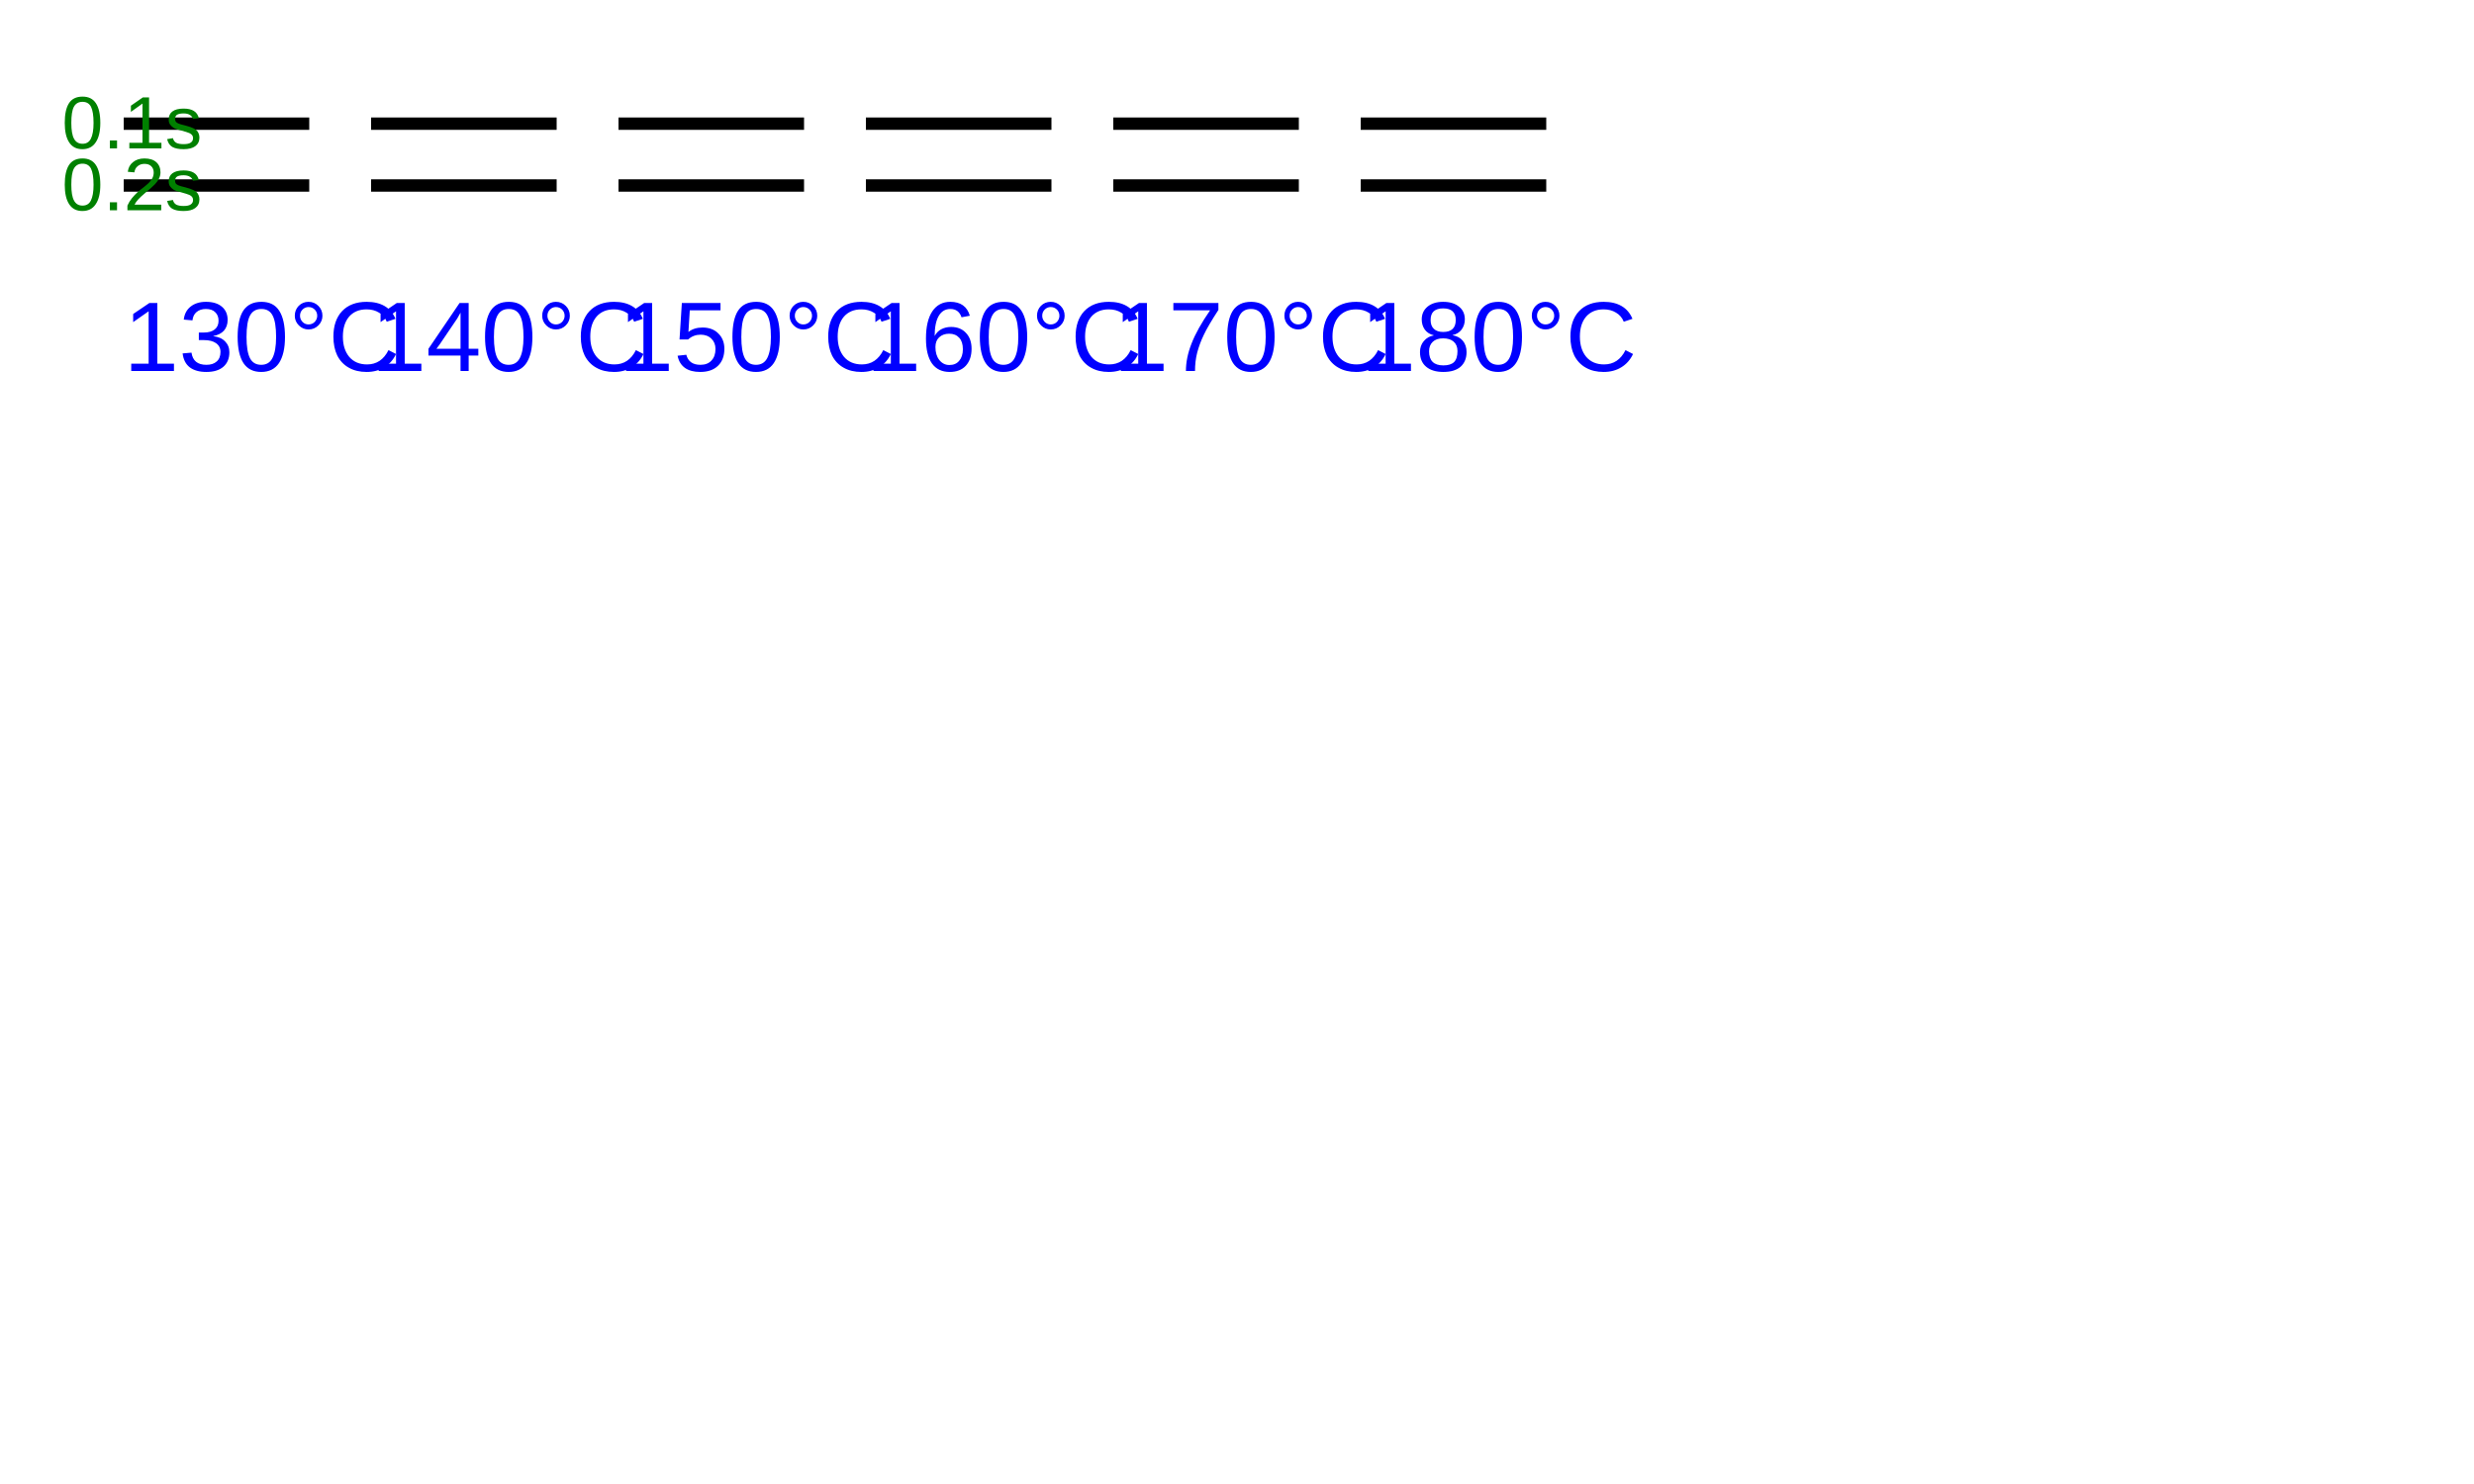
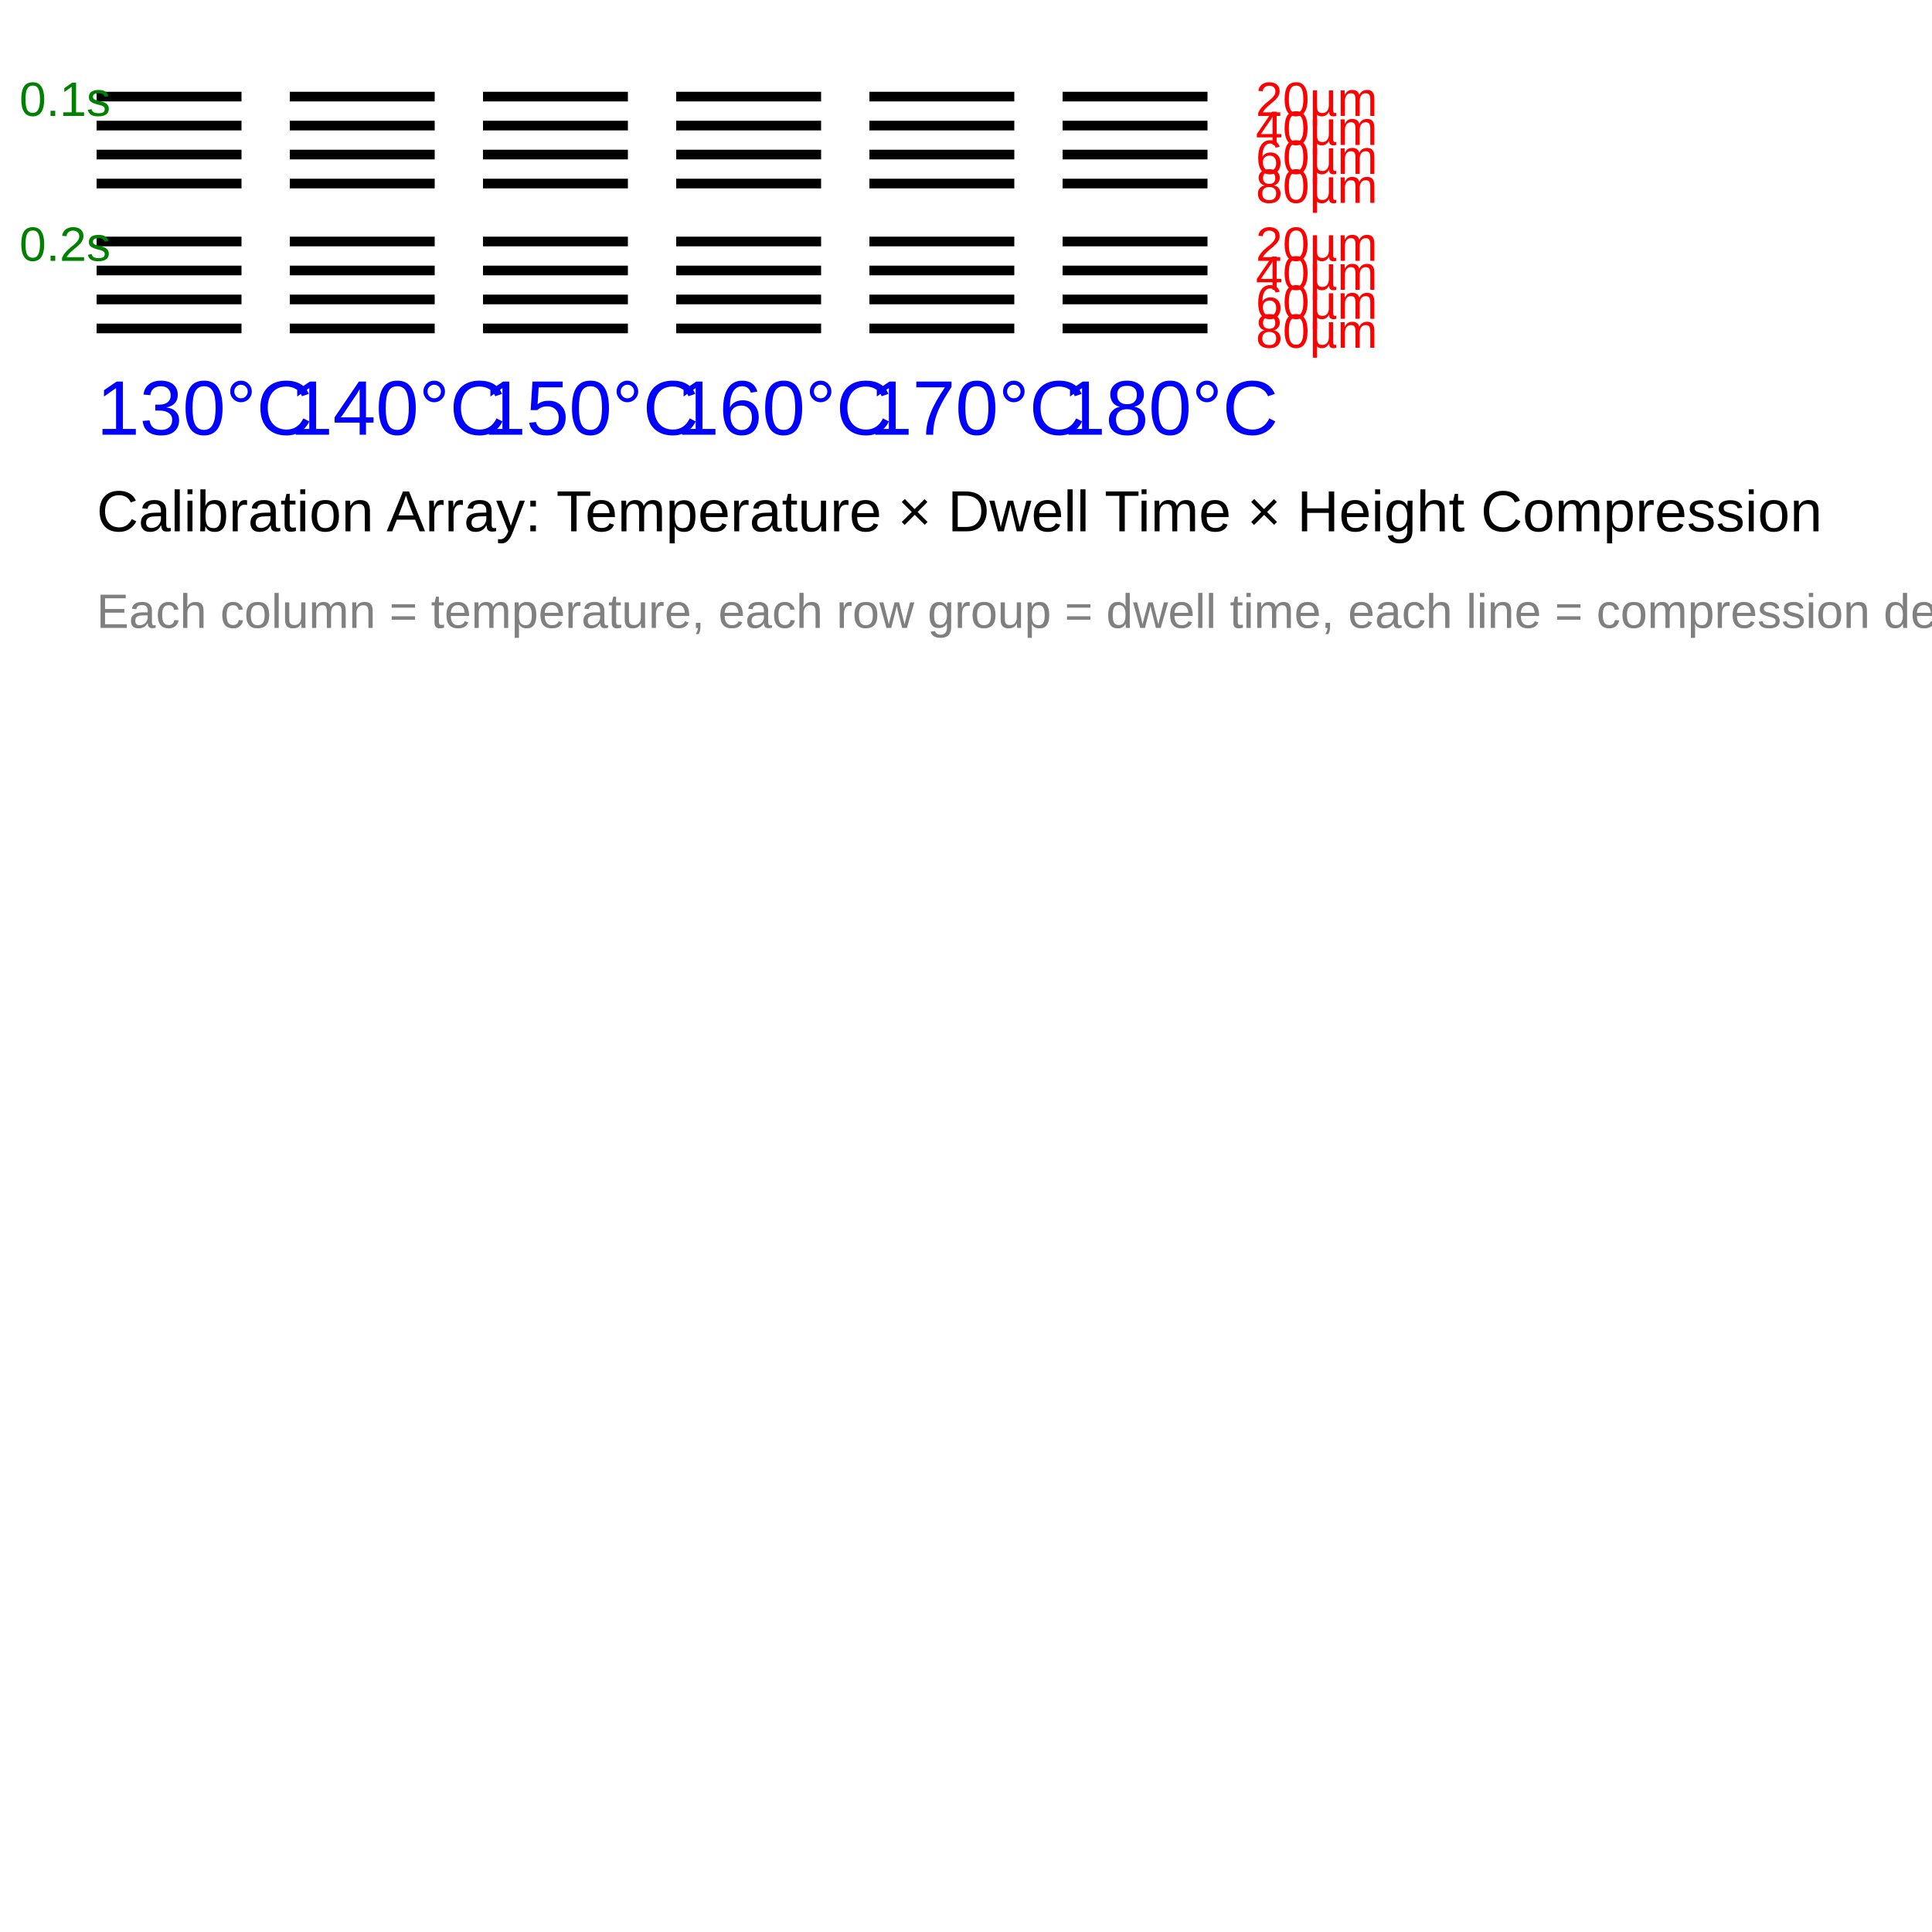
- <svg xmlns="http://www.w3.org/2000/svg" width="200" height="120">
-   <line x1="10" y1="10" x2="25" y2="10" stroke="black" stroke-width="1" data-temp="130" data-dwell="0.1" data-bed-temp="60" title="130°C, 0.1s dwell, 60°C bed" />
-   <line x1="10" y1="15" x2="25" y2="15" stroke="black" stroke-width="1" data-temp="130" data-dwell="0.2" data-bed-temp="60" title="130°C, 0.2s dwell, 60°C bed" />
-   <line x1="30" y1="10" x2="45" y2="10" stroke="black" stroke-width="1" data-temp="140" data-dwell="0.1" data-bed-temp="60" title="140°C, 0.1s dwell, 60°C bed" />
-   <line x1="30" y1="15" x2="45" y2="15" stroke="black" stroke-width="1" data-temp="140" data-dwell="0.2" data-bed-temp="60" title="140°C, 0.2s dwell, 60°C bed" />
-   <line x1="50" y1="10" x2="65" y2="10" stroke="black" stroke-width="1" data-temp="150" data-dwell="0.1" data-bed-temp="60" title="150°C, 0.1s dwell, 60°C bed" />
-   <line x1="50" y1="15" x2="65" y2="15" stroke="black" stroke-width="1" data-temp="150" data-dwell="0.2" data-bed-temp="60" title="150°C, 0.2s dwell, 60°C bed" />
-   <line x1="70" y1="10" x2="85" y2="10" stroke="black" stroke-width="1" data-temp="160" data-dwell="0.1" data-bed-temp="60" title="160°C, 0.1s dwell, 60°C bed" />
-   <line x1="70" y1="15" x2="85" y2="15" stroke="black" stroke-width="1" data-temp="160" data-dwell="0.2" data-bed-temp="60" title="160°C, 0.2s dwell, 60°C bed" />
-   <line x1="90" y1="10" x2="105" y2="10" stroke="black" stroke-width="1" data-temp="170" data-dwell="0.1" data-bed-temp="60" title="170°C, 0.1s dwell, 60°C bed" />
-   <line x1="90" y1="15" x2="105" y2="15" stroke="black" stroke-width="1" data-temp="170" data-dwell="0.2" data-bed-temp="60" title="170°C, 0.2s dwell, 60°C bed" />
-   <line x1="110" y1="10" x2="125" y2="10" stroke="black" stroke-width="1" data-temp="180" data-dwell="0.1" data-bed-temp="60" title="180°C, 0.1s dwell, 60°C bed" />
-   <line x1="110" y1="15" x2="125" y2="15" stroke="black" stroke-width="1" data-temp="180" data-dwell="0.2" data-bed-temp="60" title="180°C, 0.2s dwell, 60°C bed" />
-   <text x="10" y="30" font-family="Arial" font-size="8" fill="blue">130°C</text>
-   <text x="30" y="30" font-family="Arial" font-size="8" fill="blue">140°C</text>
-   <text x="50" y="30" font-family="Arial" font-size="8" fill="blue">150°C</text>
-   <text x="70" y="30" font-family="Arial" font-size="8" fill="blue">160°C</text>
-   <text x="90" y="30" font-family="Arial" font-size="8" fill="blue">170°C</text>
-   <text x="110" y="30" font-family="Arial" font-size="8" fill="blue">180°C</text>
-   <text x="5" y="12" font-family="Arial" font-size="6" fill="green">0.1s</text>
-   <text x="5" y="17" font-family="Arial" font-size="6" fill="green">0.2s</text>
+ <svg xmlns="http://www.w3.org/2000/svg" width="200" height="200">
+   <line x1="10" y1="10" x2="25" y2="10" stroke="black" stroke-width="1" data-temp="130" data-dwell="0.1" data-height="0.020" data-bed-temp="60" title="130°C, 0.1s, 20µm compression" />
+   <line x1="10" y1="13" x2="25" y2="13" stroke="black" stroke-width="1" data-temp="130" data-dwell="0.1" data-height="0.040" data-bed-temp="60" title="130°C, 0.1s, 40µm compression" />
+   <line x1="10" y1="16" x2="25" y2="16" stroke="black" stroke-width="1" data-temp="130" data-dwell="0.1" data-height="0.060" data-bed-temp="60" title="130°C, 0.1s, 60µm compression" />
+   <line x1="10" y1="19" x2="25" y2="19" stroke="black" stroke-width="1" data-temp="130" data-dwell="0.1" data-height="0.080" data-bed-temp="60" title="130°C, 0.1s, 80µm compression" />
+   <line x1="10" y1="25" x2="25" y2="25" stroke="black" stroke-width="1" data-temp="130" data-dwell="0.2" data-height="0.020" data-bed-temp="60" title="130°C, 0.2s, 20µm compression" />
+   <line x1="10" y1="28" x2="25" y2="28" stroke="black" stroke-width="1" data-temp="130" data-dwell="0.2" data-height="0.040" data-bed-temp="60" title="130°C, 0.2s, 40µm compression" />
+   <line x1="10" y1="31" x2="25" y2="31" stroke="black" stroke-width="1" data-temp="130" data-dwell="0.2" data-height="0.060" data-bed-temp="60" title="130°C, 0.2s, 60µm compression" />
+   <line x1="10" y1="34" x2="25" y2="34" stroke="black" stroke-width="1" data-temp="130" data-dwell="0.2" data-height="0.080" data-bed-temp="60" title="130°C, 0.2s, 80µm compression" />
+   <line x1="30" y1="10" x2="45" y2="10" stroke="black" stroke-width="1" data-temp="140" data-dwell="0.1" data-height="0.020" data-bed-temp="60" title="140°C, 0.1s, 20µm compression" />
+   <line x1="30" y1="13" x2="45" y2="13" stroke="black" stroke-width="1" data-temp="140" data-dwell="0.1" data-height="0.040" data-bed-temp="60" title="140°C, 0.1s, 40µm compression" />
+   <line x1="30" y1="16" x2="45" y2="16" stroke="black" stroke-width="1" data-temp="140" data-dwell="0.1" data-height="0.060" data-bed-temp="60" title="140°C, 0.1s, 60µm compression" />
+   <line x1="30" y1="19" x2="45" y2="19" stroke="black" stroke-width="1" data-temp="140" data-dwell="0.1" data-height="0.080" data-bed-temp="60" title="140°C, 0.1s, 80µm compression" />
+   <line x1="30" y1="25" x2="45" y2="25" stroke="black" stroke-width="1" data-temp="140" data-dwell="0.2" data-height="0.020" data-bed-temp="60" title="140°C, 0.2s, 20µm compression" />
+   <line x1="30" y1="28" x2="45" y2="28" stroke="black" stroke-width="1" data-temp="140" data-dwell="0.2" data-height="0.040" data-bed-temp="60" title="140°C, 0.2s, 40µm compression" />
+   <line x1="30" y1="31" x2="45" y2="31" stroke="black" stroke-width="1" data-temp="140" data-dwell="0.2" data-height="0.060" data-bed-temp="60" title="140°C, 0.2s, 60µm compression" />
+   <line x1="30" y1="34" x2="45" y2="34" stroke="black" stroke-width="1" data-temp="140" data-dwell="0.2" data-height="0.080" data-bed-temp="60" title="140°C, 0.2s, 80µm compression" />
+   <line x1="50" y1="10" x2="65" y2="10" stroke="black" stroke-width="1" data-temp="150" data-dwell="0.1" data-height="0.020" data-bed-temp="60" title="150°C, 0.1s, 20µm compression" />
+   <line x1="50" y1="13" x2="65" y2="13" stroke="black" stroke-width="1" data-temp="150" data-dwell="0.1" data-height="0.040" data-bed-temp="60" title="150°C, 0.1s, 40µm compression" />
+   <line x1="50" y1="16" x2="65" y2="16" stroke="black" stroke-width="1" data-temp="150" data-dwell="0.1" data-height="0.060" data-bed-temp="60" title="150°C, 0.1s, 60µm compression" />
+   <line x1="50" y1="19" x2="65" y2="19" stroke="black" stroke-width="1" data-temp="150" data-dwell="0.1" data-height="0.080" data-bed-temp="60" title="150°C, 0.1s, 80µm compression" />
+   <line x1="50" y1="25" x2="65" y2="25" stroke="black" stroke-width="1" data-temp="150" data-dwell="0.2" data-height="0.020" data-bed-temp="60" title="150°C, 0.2s, 20µm compression" />
+   <line x1="50" y1="28" x2="65" y2="28" stroke="black" stroke-width="1" data-temp="150" data-dwell="0.2" data-height="0.040" data-bed-temp="60" title="150°C, 0.2s, 40µm compression" />
+   <line x1="50" y1="31" x2="65" y2="31" stroke="black" stroke-width="1" data-temp="150" data-dwell="0.2" data-height="0.060" data-bed-temp="60" title="150°C, 0.2s, 60µm compression" />
+   <line x1="50" y1="34" x2="65" y2="34" stroke="black" stroke-width="1" data-temp="150" data-dwell="0.2" data-height="0.080" data-bed-temp="60" title="150°C, 0.2s, 80µm compression" />
+   <line x1="70" y1="10" x2="85" y2="10" stroke="black" stroke-width="1" data-temp="160" data-dwell="0.1" data-height="0.020" data-bed-temp="60" title="160°C, 0.1s, 20µm compression" />
+   <line x1="70" y1="13" x2="85" y2="13" stroke="black" stroke-width="1" data-temp="160" data-dwell="0.1" data-height="0.040" data-bed-temp="60" title="160°C, 0.1s, 40µm compression" />
+   <line x1="70" y1="16" x2="85" y2="16" stroke="black" stroke-width="1" data-temp="160" data-dwell="0.1" data-height="0.060" data-bed-temp="60" title="160°C, 0.1s, 60µm compression" />
+   <line x1="70" y1="19" x2="85" y2="19" stroke="black" stroke-width="1" data-temp="160" data-dwell="0.1" data-height="0.080" data-bed-temp="60" title="160°C, 0.1s, 80µm compression" />
+   <line x1="70" y1="25" x2="85" y2="25" stroke="black" stroke-width="1" data-temp="160" data-dwell="0.2" data-height="0.020" data-bed-temp="60" title="160°C, 0.2s, 20µm compression" />
+   <line x1="70" y1="28" x2="85" y2="28" stroke="black" stroke-width="1" data-temp="160" data-dwell="0.2" data-height="0.040" data-bed-temp="60" title="160°C, 0.2s, 40µm compression" />
+   <line x1="70" y1="31" x2="85" y2="31" stroke="black" stroke-width="1" data-temp="160" data-dwell="0.2" data-height="0.060" data-bed-temp="60" title="160°C, 0.2s, 60µm compression" />
+   <line x1="70" y1="34" x2="85" y2="34" stroke="black" stroke-width="1" data-temp="160" data-dwell="0.2" data-height="0.080" data-bed-temp="60" title="160°C, 0.2s, 80µm compression" />
+   <line x1="90" y1="10" x2="105" y2="10" stroke="black" stroke-width="1" data-temp="170" data-dwell="0.1" data-height="0.020" data-bed-temp="60" title="170°C, 0.1s, 20µm compression" />
+   <line x1="90" y1="13" x2="105" y2="13" stroke="black" stroke-width="1" data-temp="170" data-dwell="0.1" data-height="0.040" data-bed-temp="60" title="170°C, 0.1s, 40µm compression" />
+   <line x1="90" y1="16" x2="105" y2="16" stroke="black" stroke-width="1" data-temp="170" data-dwell="0.1" data-height="0.060" data-bed-temp="60" title="170°C, 0.1s, 60µm compression" />
+   <line x1="90" y1="19" x2="105" y2="19" stroke="black" stroke-width="1" data-temp="170" data-dwell="0.1" data-height="0.080" data-bed-temp="60" title="170°C, 0.1s, 80µm compression" />
+   <line x1="90" y1="25" x2="105" y2="25" stroke="black" stroke-width="1" data-temp="170" data-dwell="0.2" data-height="0.020" data-bed-temp="60" title="170°C, 0.2s, 20µm compression" />
+   <line x1="90" y1="28" x2="105" y2="28" stroke="black" stroke-width="1" data-temp="170" data-dwell="0.2" data-height="0.040" data-bed-temp="60" title="170°C, 0.2s, 40µm compression" />
+   <line x1="90" y1="31" x2="105" y2="31" stroke="black" stroke-width="1" data-temp="170" data-dwell="0.2" data-height="0.060" data-bed-temp="60" title="170°C, 0.2s, 60µm compression" />
+   <line x1="90" y1="34" x2="105" y2="34" stroke="black" stroke-width="1" data-temp="170" data-dwell="0.2" data-height="0.080" data-bed-temp="60" title="170°C, 0.2s, 80µm compression" />
+   <line x1="110" y1="10" x2="125" y2="10" stroke="black" stroke-width="1" data-temp="180" data-dwell="0.1" data-height="0.020" data-bed-temp="60" title="180°C, 0.1s, 20µm compression" />
+   <line x1="110" y1="13" x2="125" y2="13" stroke="black" stroke-width="1" data-temp="180" data-dwell="0.1" data-height="0.040" data-bed-temp="60" title="180°C, 0.1s, 40µm compression" />
+   <line x1="110" y1="16" x2="125" y2="16" stroke="black" stroke-width="1" data-temp="180" data-dwell="0.1" data-height="0.060" data-bed-temp="60" title="180°C, 0.1s, 60µm compression" />
+   <line x1="110" y1="19" x2="125" y2="19" stroke="black" stroke-width="1" data-temp="180" data-dwell="0.1" data-height="0.080" data-bed-temp="60" title="180°C, 0.1s, 80µm compression" />
+   <line x1="110" y1="25" x2="125" y2="25" stroke="black" stroke-width="1" data-temp="180" data-dwell="0.2" data-height="0.020" data-bed-temp="60" title="180°C, 0.2s, 20µm compression" />
+   <line x1="110" y1="28" x2="125" y2="28" stroke="black" stroke-width="1" data-temp="180" data-dwell="0.2" data-height="0.040" data-bed-temp="60" title="180°C, 0.2s, 40µm compression" />
+   <line x1="110" y1="31" x2="125" y2="31" stroke="black" stroke-width="1" data-temp="180" data-dwell="0.2" data-height="0.060" data-bed-temp="60" title="180°C, 0.2s, 60µm compression" />
+   <line x1="110" y1="34" x2="125" y2="34" stroke="black" stroke-width="1" data-temp="180" data-dwell="0.2" data-height="0.080" data-bed-temp="60" title="180°C, 0.2s, 80µm compression" />
+   <text x="10" y="45" font-family="Arial" font-size="8" fill="blue">130°C</text>
+   <text x="30" y="45" font-family="Arial" font-size="8" fill="blue">140°C</text>
+   <text x="50" y="45" font-family="Arial" font-size="8" fill="blue">150°C</text>
+   <text x="70" y="45" font-family="Arial" font-size="8" fill="blue">160°C</text>
+   <text x="90" y="45" font-family="Arial" font-size="8" fill="blue">170°C</text>
+   <text x="110" y="45" font-family="Arial" font-size="8" fill="blue">180°C</text>
+   <text x="2" y="12" font-family="Arial" font-size="5" fill="green">0.1s</text>
+   <text x="2" y="27" font-family="Arial" font-size="5" fill="green">0.2s</text>
+   <text x="130" y="12" font-family="Arial" font-size="5" fill="red">20µm</text>
+   <text x="130" y="15" font-family="Arial" font-size="5" fill="red">40µm</text>
+   <text x="130" y="18" font-family="Arial" font-size="5" fill="red">60µm</text>
+   <text x="130" y="21" font-family="Arial" font-size="5" fill="red">80µm</text>
+   <text x="130" y="27" font-family="Arial" font-size="5" fill="red">20µm</text>
+   <text x="130" y="30" font-family="Arial" font-size="5" fill="red">40µm</text>
+   <text x="130" y="33" font-family="Arial" font-size="5" fill="red">60µm</text>
+   <text x="130" y="36" font-family="Arial" font-size="5" fill="red">80µm</text>
+   <text x="10" y="55" font-family="Arial" font-size="6" fill="black">Calibration Array: Temperature × Dwell Time × Height Compression</text>
+   <text x="10" y="65" font-family="Arial" font-size="5" fill="gray">Each column = temperature, each row group = dwell time, each line = compression depth</text>
</svg>
